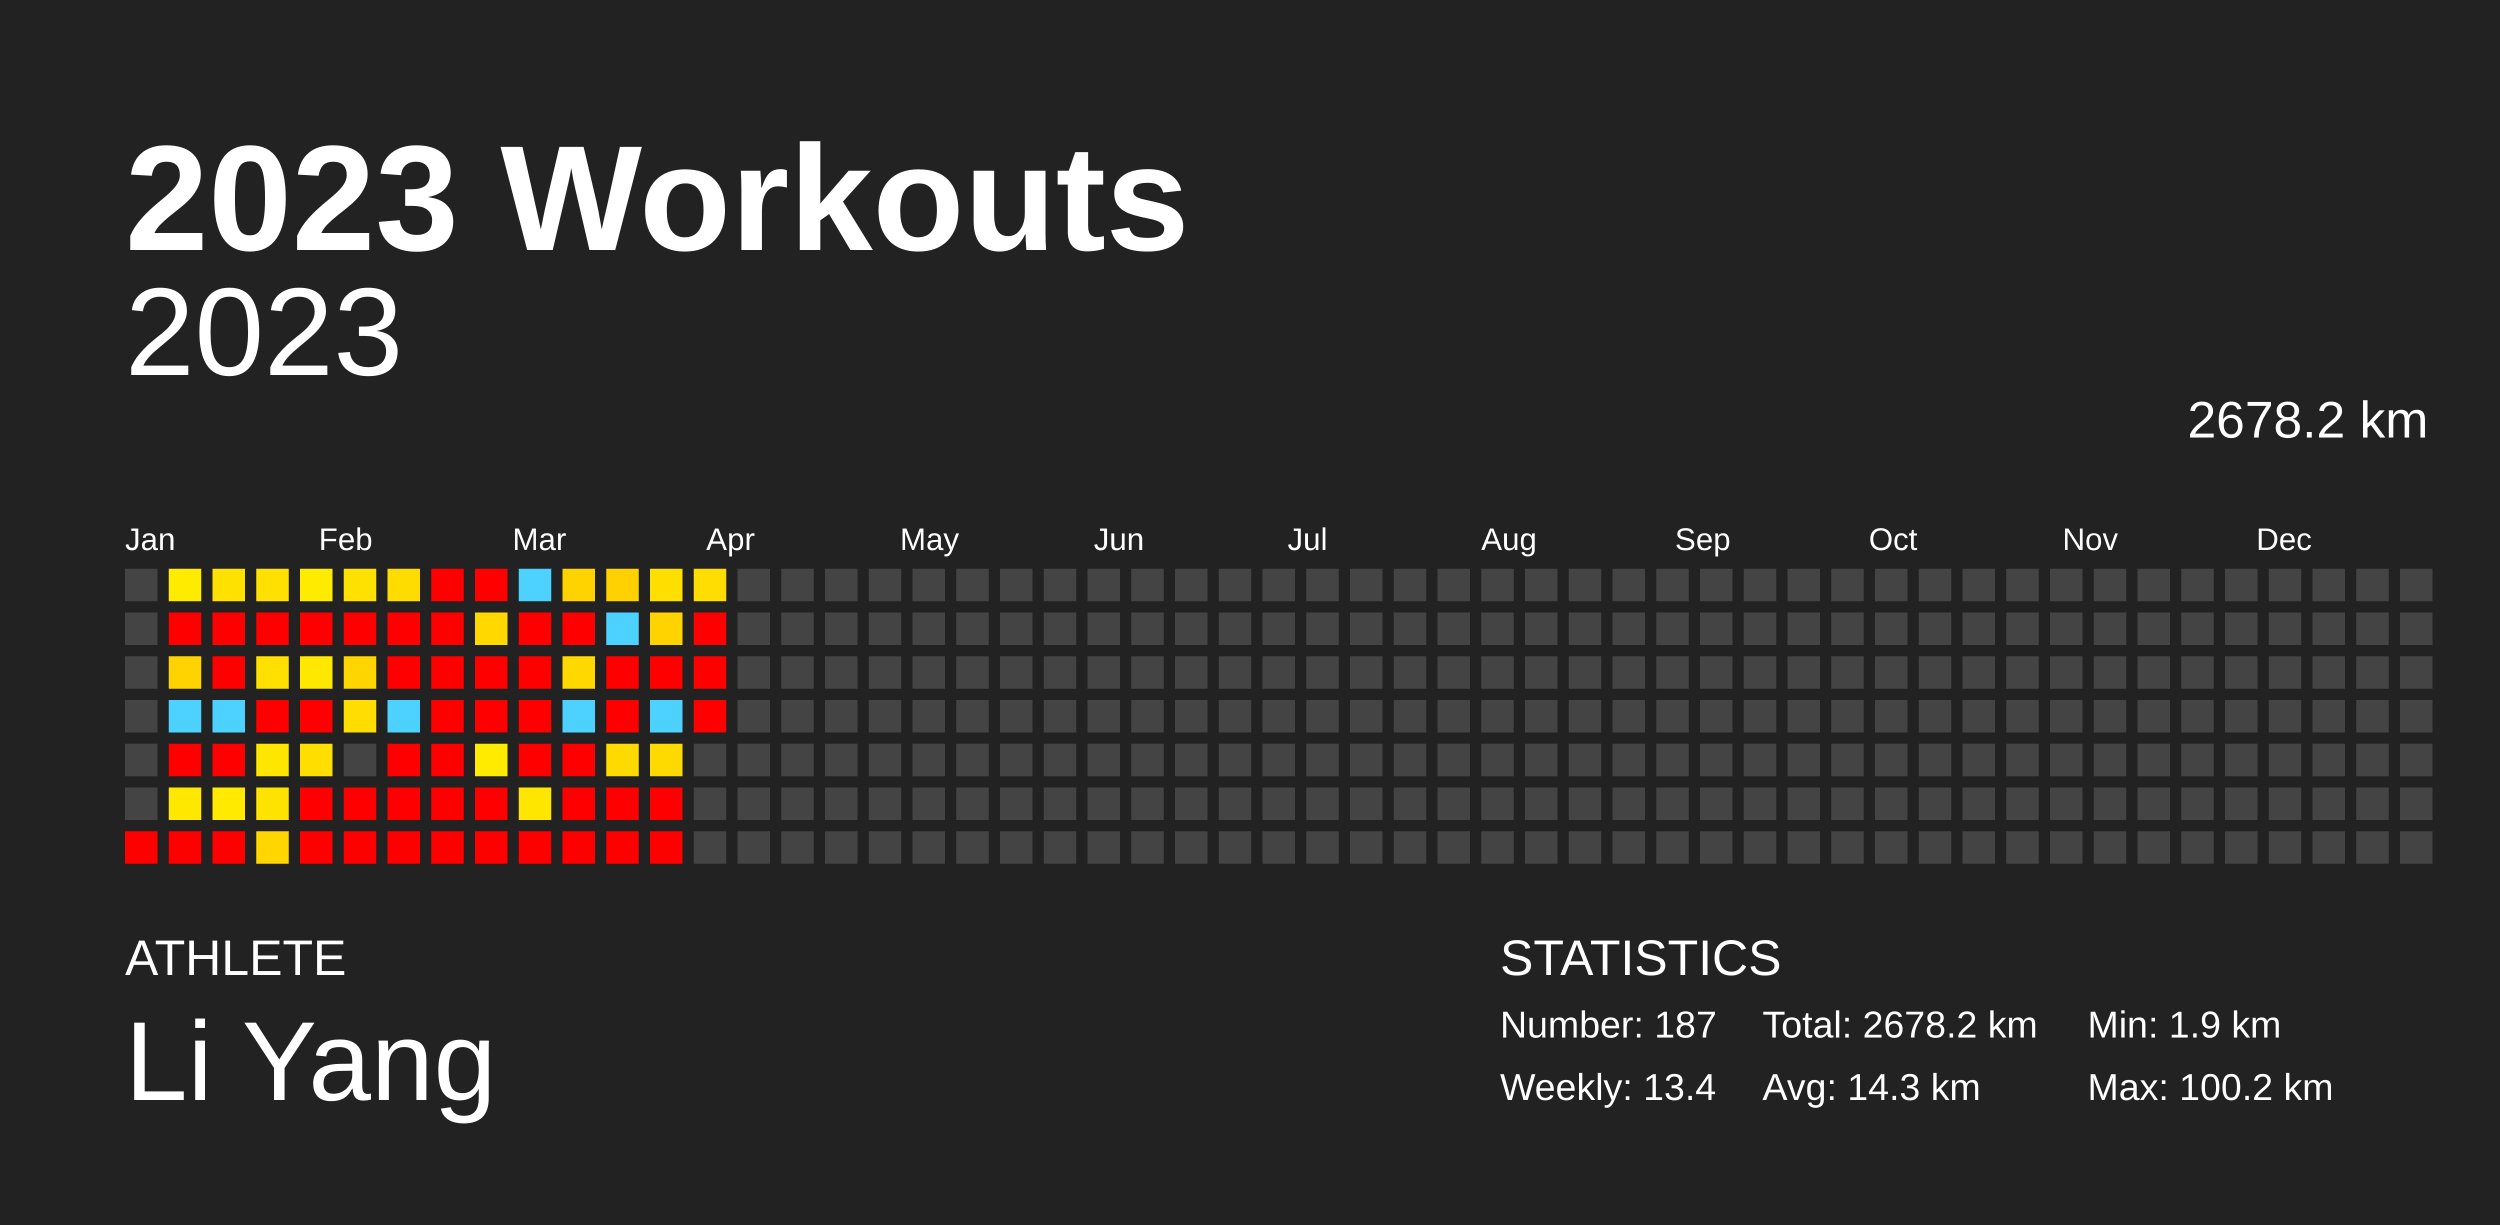
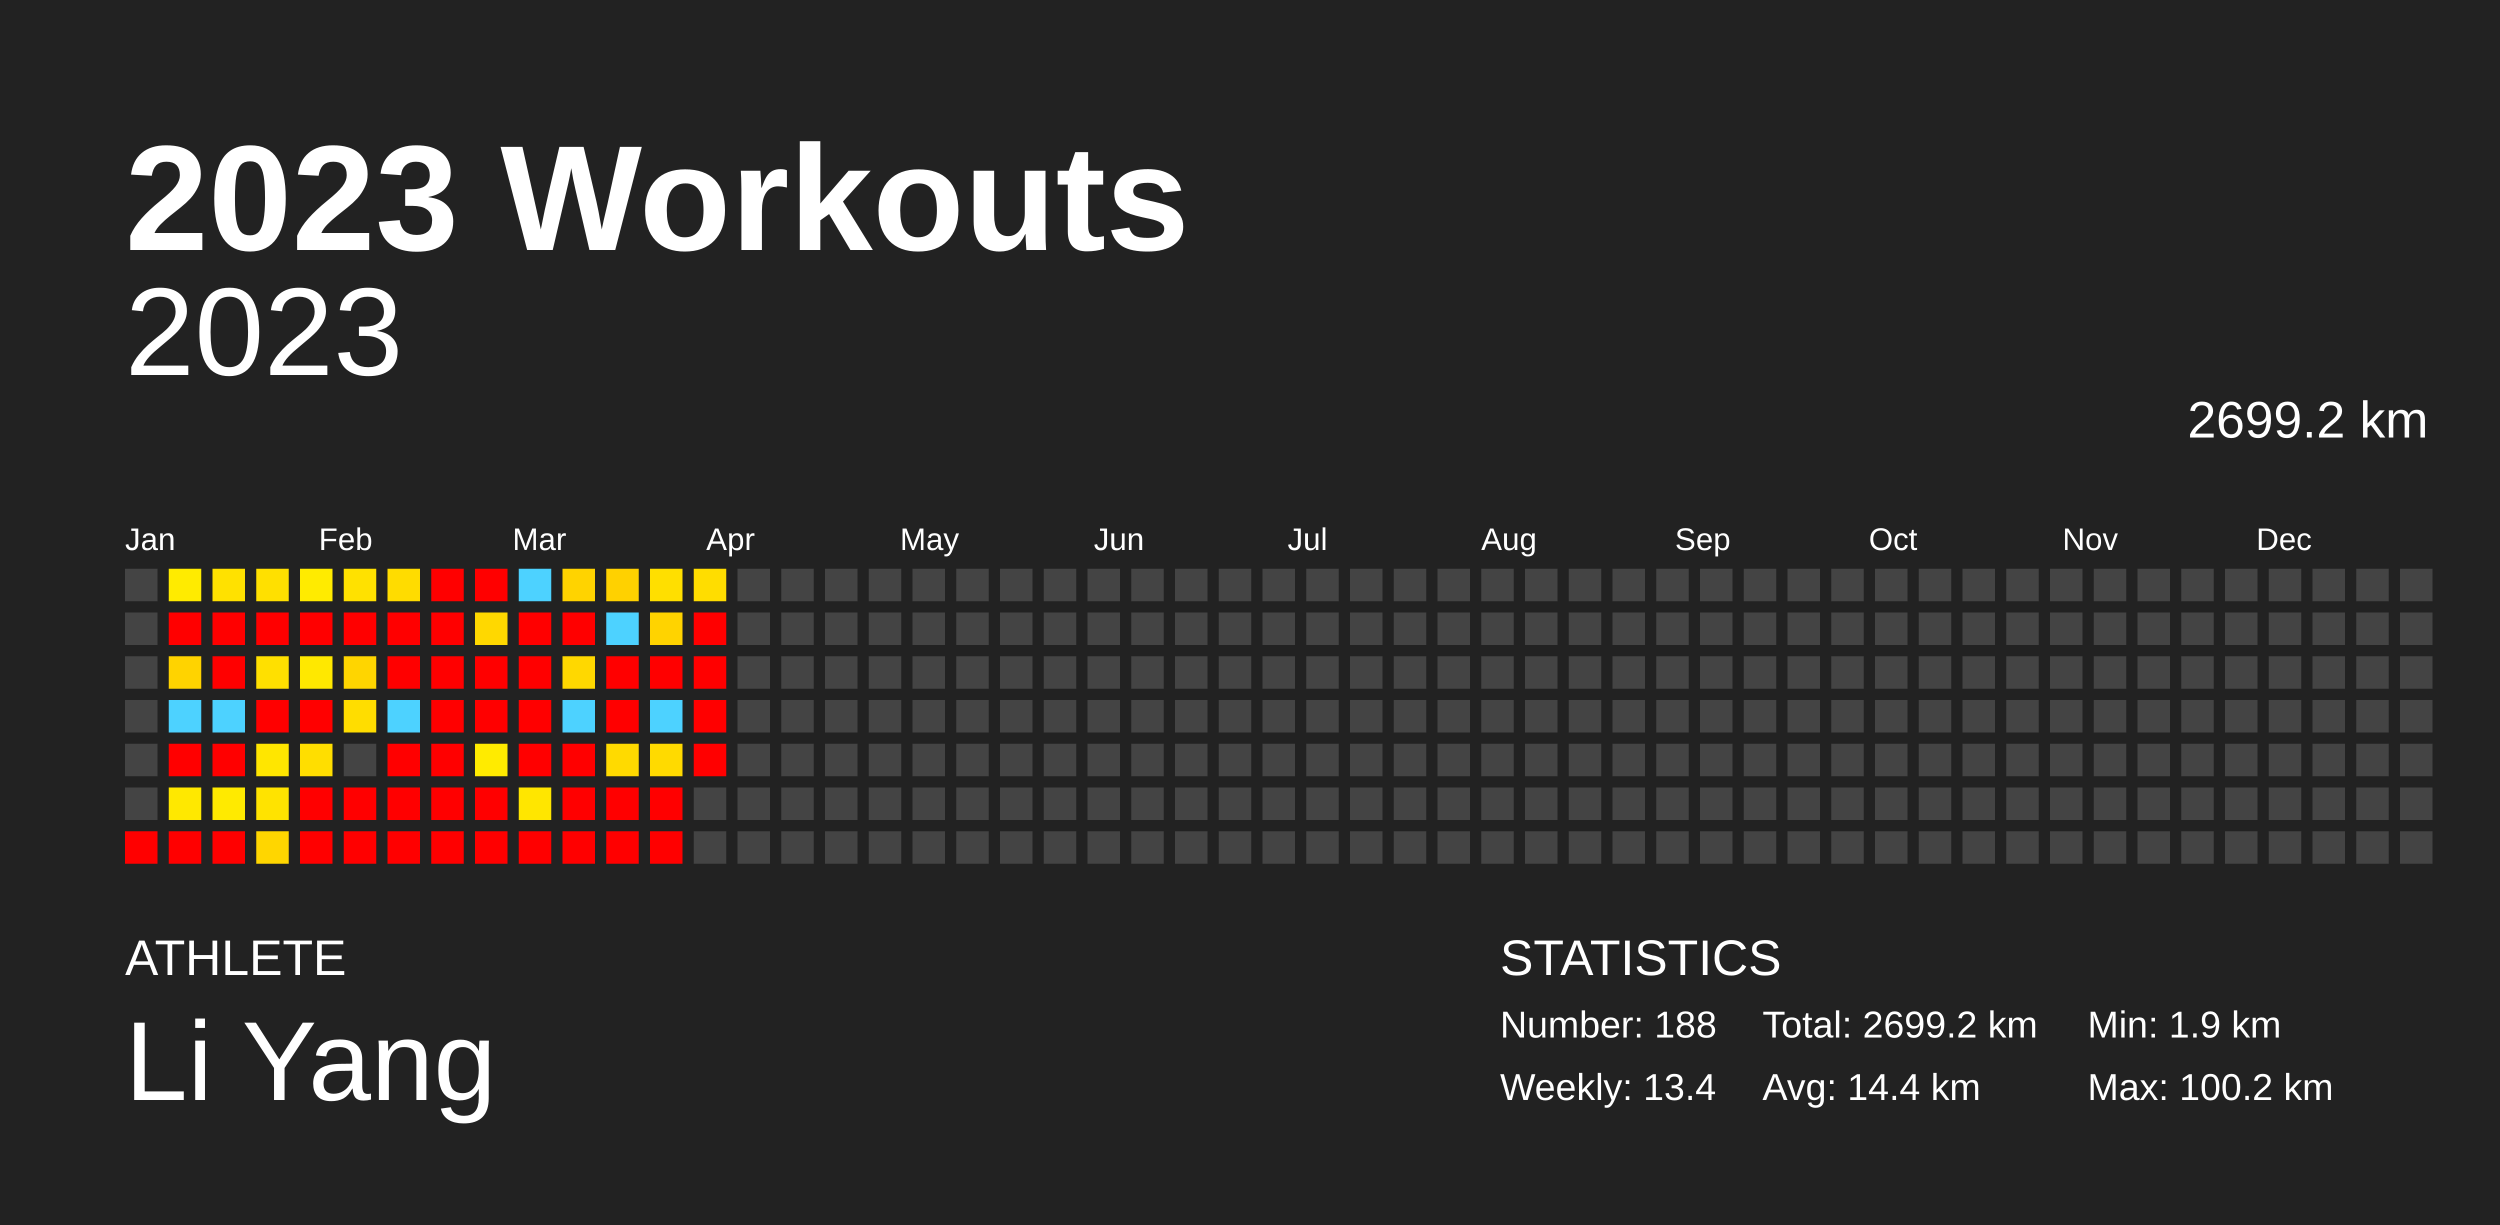
<svg xmlns="http://www.w3.org/2000/svg" baseProfile="full" height="98mm" version="1.1" viewBox="0,0,200,98" width="200mm">
  <defs />
  <rect fill="#222222" height="98" width="200" x="0" y="0" />
  <text fill="#FFFFFF" style="font-size:12px; font-family:Arial; font-weight:bold;" x="10" y="20">2023 Workouts</text>
  <text fill="#FFFFFF" style="font-size:4px; font-family:Arial" x="10" y="78">ATHLETE</text>
  <text fill="#FFFFFF" style="font-size:9px; font-family:Arial" x="10" y="88">Li Yang</text>
  <text fill="#FFFFFF" style="font-size:4px; font-family:Arial" x="120" y="78">STATISTICS</text>
-   <text fill="#FFFFFF" style="font-size:3px; font-family:Arial" x="120" y="83">Number: 187</text>
+   <text fill="#FFFFFF" style="font-size:3px; font-family:Arial" x="120" y="83">Number: 188</text>
  <text fill="#FFFFFF" style="font-size:3px; font-family:Arial" x="120" y="88">Weekly: 13.4</text>
-   <text fill="#FFFFFF" style="font-size:3px; font-family:Arial" x="141" y="83">Total: 2678.2 km</text>
-   <text fill="#FFFFFF" style="font-size:3px; font-family:Arial" x="141" y="88">Avg: 14.3 km</text>
+   <text fill="#FFFFFF" style="font-size:3px; font-family:Arial" x="141" y="83">Total: 2699.2 km</text>
+   <text fill="#FFFFFF" style="font-size:3px; font-family:Arial" x="141" y="88">Avg: 14.4 km</text>
  <text fill="#FFFFFF" style="font-size:3px; font-family:Arial" x="167" y="83">Min: 1.9 km</text>
  <text fill="#FFFFFF" style="font-size:3px; font-family:Arial" x="167" y="88">Max: 100.2 km</text>
  <text alignment-baseline="hanging" fill="#FFFFFF" style="font-size:10.0px; font-family:Arial;" x="10" y="30">2023</text>
-   <text alignment-baseline="hanging" fill="#FFFFFF" style="font-size:4.125px; font-family:Arial;" x="175" y="35">2678.2 km</text>
+   <text alignment-baseline="hanging" fill="#FFFFFF" style="font-size:4.125px; font-family:Arial;" x="175" y="35">2699.2 km</text>
  <text fill="#FFFFFF" style="font-size:2.5px; font-family:Arial" x="10.0" y="44">Jan</text>
  <text fill="#FFFFFF" style="font-size:2.5px; font-family:Arial" x="25.5" y="44">Feb</text>
  <text fill="#FFFFFF" style="font-size:2.5px; font-family:Arial" x="41.0" y="44">Mar</text>
  <text fill="#FFFFFF" style="font-size:2.5px; font-family:Arial" x="56.5" y="44">Apr</text>
  <text fill="#FFFFFF" style="font-size:2.5px; font-family:Arial" x="72.0" y="44">May</text>
  <text fill="#FFFFFF" style="font-size:2.5px; font-family:Arial" x="87.5" y="44">Jun</text>
  <text fill="#FFFFFF" style="font-size:2.5px; font-family:Arial" x="103.0" y="44">Jul</text>
  <text fill="#FFFFFF" style="font-size:2.5px; font-family:Arial" x="118.5" y="44">Aug</text>
  <text fill="#FFFFFF" style="font-size:2.5px; font-family:Arial" x="134.0" y="44">Sep</text>
  <text fill="#FFFFFF" style="font-size:2.5px; font-family:Arial" x="149.5" y="44">Oct</text>
  <text fill="#FFFFFF" style="font-size:2.5px; font-family:Arial" x="165.0" y="44">Nov</text>
  <text fill="#FFFFFF" style="font-size:2.5px; font-family:Arial" x="180.5" y="44">Dec</text>
  <rect fill="#444444" height="2.6" width="2.6" x="10.0" y="45.5" />
  <rect fill="#444444" height="2.6" width="2.6" x="10.0" y="49.0" />
  <rect fill="#444444" height="2.6" width="2.6" x="10.0" y="52.5" />
  <rect fill="#444444" height="2.6" width="2.6" x="10.0" y="56.0" />
  <rect fill="#444444" height="2.6" width="2.6" x="10.0" y="59.5" />
  <rect fill="#444444" height="2.6" width="2.6" x="10.0" y="63.0" />
  <rect fill="red" height="2.6" width="2.6" x="10.0" y="66.5" />
  <rect fill="#ffeb00" height="2.6" width="2.6" x="13.5" y="45.5" />
  <rect fill="red" height="2.6" width="2.6" x="13.5" y="49.0" />
  <rect fill="#ffd300" height="2.6" width="2.6" x="13.5" y="52.5" />
  <rect fill="#4dd2ff" height="2.6" width="2.6" x="13.5" y="56.0" />
  <rect fill="red" height="2.6" width="2.6" x="13.5" y="59.5" />
  <rect fill="#ffe800" height="2.6" width="2.6" x="13.5" y="63.0" />
  <rect fill="red" height="2.6" width="2.6" x="13.5" y="66.5" />
  <rect fill="#ffe100" height="2.6" width="2.6" x="17.0" y="45.5" />
  <rect fill="red" height="2.6" width="2.6" x="17.0" y="49.0" />
  <rect fill="red" height="2.6" width="2.6" x="17.0" y="52.5" />
  <rect fill="#4dd2ff" height="2.6" width="2.6" x="17.0" y="56.0" />
  <rect fill="red" height="2.6" width="2.6" x="17.0" y="59.5" />
  <rect fill="#ffea00" height="2.6" width="2.6" x="17.0" y="63.0" />
  <rect fill="red" height="2.6" width="2.6" x="17.0" y="66.5" />
  <rect fill="#ffe000" height="2.6" width="2.6" x="20.5" y="45.5" />
  <rect fill="red" height="2.6" width="2.6" x="20.5" y="49.0" />
  <rect fill="#ffe000" height="2.6" width="2.6" x="20.5" y="52.5" />
  <rect fill="red" height="2.6" width="2.6" x="20.5" y="56.0" />
  <rect fill="#ffe600" height="2.6" width="2.6" x="20.5" y="59.5" />
  <rect fill="#ffe300" height="2.6" width="2.6" x="20.5" y="63.0" />
  <rect fill="#ffd600" height="2.6" width="2.6" x="20.5" y="66.5" />
  <rect fill="#ffeb00" height="2.6" width="2.6" x="24.0" y="45.5" />
  <rect fill="red" height="2.6" width="2.6" x="24.0" y="49.0" />
  <rect fill="#ffe800" height="2.6" width="2.6" x="24.0" y="52.5" />
  <rect fill="red" height="2.6" width="2.6" x="24.0" y="56.0" />
  <rect fill="#ffde00" height="2.6" width="2.6" x="24.0" y="59.5" />
  <rect fill="red" height="2.6" width="2.6" x="24.0" y="63.0" />
  <rect fill="red" height="2.6" width="2.6" x="24.0" y="66.5" />
  <rect fill="#ffe100" height="2.6" width="2.6" x="27.5" y="45.5" />
  <rect fill="red" height="2.6" width="2.6" x="27.5" y="49.0" />
  <rect fill="#ffd500" height="2.6" width="2.6" x="27.5" y="52.5" />
  <rect fill="#ffdd00" height="2.6" width="2.6" x="27.5" y="56.0" />
  <rect fill="#444444" height="2.6" width="2.6" x="27.5" y="59.5" />
  <rect fill="red" height="2.6" width="2.6" x="27.5" y="63.0" />
  <rect fill="red" height="2.6" width="2.6" x="27.5" y="66.5" />
  <rect fill="#ffdc00" height="2.6" width="2.6" x="31.0" y="45.5" />
  <rect fill="red" height="2.6" width="2.6" x="31.0" y="49.0" />
  <rect fill="red" height="2.6" width="2.6" x="31.0" y="52.5" />
  <rect fill="#4dd2ff" height="2.6" width="2.6" x="31.0" y="56.0" />
  <rect fill="red" height="2.6" width="2.6" x="31.0" y="59.5" />
  <rect fill="red" height="2.6" width="2.6" x="31.0" y="63.0" />
  <rect fill="red" height="2.6" width="2.6" x="31.0" y="66.5" />
  <rect fill="red" height="2.6" width="2.6" x="34.5" y="45.5" />
  <rect fill="red" height="2.6" width="2.6" x="34.5" y="49.0" />
  <rect fill="red" height="2.6" width="2.6" x="34.5" y="52.5" />
  <rect fill="red" height="2.6" width="2.6" x="34.5" y="56.0" />
  <rect fill="red" height="2.6" width="2.6" x="34.5" y="59.5" />
  <rect fill="red" height="2.6" width="2.6" x="34.5" y="63.0" />
  <rect fill="red" height="2.6" width="2.6" x="34.5" y="66.5" />
  <rect fill="red" height="2.6" width="2.6" x="38.0" y="45.5" />
  <rect fill="#ffd800" height="2.6" width="2.6" x="38.0" y="49.0" />
  <rect fill="red" height="2.6" width="2.6" x="38.0" y="52.5" />
  <rect fill="red" height="2.6" width="2.6" x="38.0" y="56.0" />
  <rect fill="#ffeb00" height="2.6" width="2.6" x="38.0" y="59.5" />
  <rect fill="red" height="2.6" width="2.6" x="38.0" y="63.0" />
  <rect fill="red" height="2.6" width="2.6" x="38.0" y="66.5" />
  <rect fill="#4dd2ff" height="2.6" width="2.6" x="41.5" y="45.5" />
  <rect fill="red" height="2.6" width="2.6" x="41.5" y="49.0" />
  <rect fill="red" height="2.6" width="2.6" x="41.5" y="52.5" />
  <rect fill="red" height="2.6" width="2.6" x="41.5" y="56.0" />
  <rect fill="red" height="2.6" width="2.6" x="41.5" y="59.5" />
  <rect fill="#ffe600" height="2.6" width="2.6" x="41.5" y="63.0" />
  <rect fill="red" height="2.6" width="2.6" x="41.5" y="66.5" />
  <rect fill="#ffd300" height="2.6" width="2.6" x="45.0" y="45.5" />
  <rect fill="red" height="2.6" width="2.6" x="45.0" y="49.0" />
  <rect fill="#ffd800" height="2.6" width="2.6" x="45.0" y="52.5" />
  <rect fill="#4dd2ff" height="2.6" width="2.6" x="45.0" y="56.0" />
  <rect fill="red" height="2.6" width="2.6" x="45.0" y="59.5" />
  <rect fill="red" height="2.6" width="2.6" x="45.0" y="63.0" />
  <rect fill="red" height="2.6" width="2.6" x="45.0" y="66.5" />
  <rect fill="#ffd100" height="2.6" width="2.6" x="48.5" y="45.5" />
  <rect fill="#4dd2ff" height="2.6" width="2.6" x="48.5" y="49.0" />
  <rect fill="red" height="2.6" width="2.6" x="48.5" y="52.5" />
  <rect fill="red" height="2.6" width="2.6" x="48.5" y="56.0" />
  <rect fill="#ffda00" height="2.6" width="2.6" x="48.5" y="59.5" />
  <rect fill="red" height="2.6" width="2.6" x="48.5" y="63.0" />
  <rect fill="red" height="2.6" width="2.6" x="48.5" y="66.5" />
  <rect fill="#ffdf00" height="2.6" width="2.6" x="52.0" y="45.5" />
  <rect fill="#ffd300" height="2.6" width="2.6" x="52.0" y="49.0" />
  <rect fill="red" height="2.6" width="2.6" x="52.0" y="52.5" />
  <rect fill="#4dd2ff" height="2.6" width="2.6" x="52.0" y="56.0" />
  <rect fill="#ffda00" height="2.6" width="2.6" x="52.0" y="59.5" />
  <rect fill="red" height="2.6" width="2.6" x="52.0" y="63.0" />
  <rect fill="red" height="2.6" width="2.6" x="52.0" y="66.5" />
  <rect fill="#ffdd00" height="2.6" width="2.6" x="55.5" y="45.5" />
  <rect fill="red" height="2.6" width="2.6" x="55.5" y="49.0" />
  <rect fill="red" height="2.6" width="2.6" x="55.5" y="52.5" />
  <rect fill="red" height="2.6" width="2.6" x="55.5" y="56.0" />
-   <rect fill="#444444" height="2.6" width="2.6" x="55.5" y="59.5" />
+   <rect fill="red" height="2.6" width="2.6" x="55.5" y="59.5" />
  <rect fill="#444444" height="2.6" width="2.6" x="55.5" y="63.0" />
  <rect fill="#444444" height="2.6" width="2.6" x="55.5" y="66.5" />
  <rect fill="#444444" height="2.6" width="2.6" x="59.0" y="45.5" />
  <rect fill="#444444" height="2.6" width="2.6" x="59.0" y="49.0" />
  <rect fill="#444444" height="2.6" width="2.6" x="59.0" y="52.5" />
  <rect fill="#444444" height="2.6" width="2.6" x="59.0" y="56.0" />
  <rect fill="#444444" height="2.6" width="2.6" x="59.0" y="59.5" />
  <rect fill="#444444" height="2.6" width="2.6" x="59.0" y="63.0" />
  <rect fill="#444444" height="2.6" width="2.6" x="59.0" y="66.5" />
  <rect fill="#444444" height="2.6" width="2.6" x="62.5" y="45.5" />
  <rect fill="#444444" height="2.6" width="2.6" x="62.5" y="49.0" />
  <rect fill="#444444" height="2.6" width="2.6" x="62.5" y="52.5" />
  <rect fill="#444444" height="2.6" width="2.6" x="62.5" y="56.0" />
  <rect fill="#444444" height="2.6" width="2.6" x="62.5" y="59.5" />
  <rect fill="#444444" height="2.6" width="2.6" x="62.5" y="63.0" />
  <rect fill="#444444" height="2.6" width="2.6" x="62.5" y="66.5" />
  <rect fill="#444444" height="2.6" width="2.6" x="66.0" y="45.5" />
  <rect fill="#444444" height="2.6" width="2.6" x="66.0" y="49.0" />
  <rect fill="#444444" height="2.6" width="2.6" x="66.0" y="52.5" />
  <rect fill="#444444" height="2.6" width="2.6" x="66.0" y="56.0" />
  <rect fill="#444444" height="2.6" width="2.6" x="66.0" y="59.5" />
  <rect fill="#444444" height="2.6" width="2.6" x="66.0" y="63.0" />
  <rect fill="#444444" height="2.6" width="2.6" x="66.0" y="66.5" />
  <rect fill="#444444" height="2.6" width="2.6" x="69.5" y="45.5" />
  <rect fill="#444444" height="2.6" width="2.6" x="69.5" y="49.0" />
  <rect fill="#444444" height="2.6" width="2.6" x="69.5" y="52.5" />
  <rect fill="#444444" height="2.6" width="2.6" x="69.5" y="56.0" />
  <rect fill="#444444" height="2.6" width="2.6" x="69.5" y="59.5" />
  <rect fill="#444444" height="2.6" width="2.6" x="69.5" y="63.0" />
  <rect fill="#444444" height="2.6" width="2.6" x="69.5" y="66.5" />
  <rect fill="#444444" height="2.6" width="2.6" x="73.0" y="45.5" />
  <rect fill="#444444" height="2.6" width="2.6" x="73.0" y="49.0" />
  <rect fill="#444444" height="2.6" width="2.6" x="73.0" y="52.5" />
  <rect fill="#444444" height="2.6" width="2.6" x="73.0" y="56.0" />
  <rect fill="#444444" height="2.6" width="2.6" x="73.0" y="59.5" />
  <rect fill="#444444" height="2.6" width="2.6" x="73.0" y="63.0" />
  <rect fill="#444444" height="2.6" width="2.6" x="73.0" y="66.5" />
  <rect fill="#444444" height="2.6" width="2.6" x="76.5" y="45.5" />
  <rect fill="#444444" height="2.6" width="2.6" x="76.5" y="49.0" />
  <rect fill="#444444" height="2.6" width="2.6" x="76.5" y="52.5" />
  <rect fill="#444444" height="2.6" width="2.6" x="76.5" y="56.0" />
  <rect fill="#444444" height="2.6" width="2.6" x="76.5" y="59.5" />
  <rect fill="#444444" height="2.6" width="2.6" x="76.5" y="63.0" />
  <rect fill="#444444" height="2.6" width="2.6" x="76.5" y="66.5" />
  <rect fill="#444444" height="2.6" width="2.6" x="80.0" y="45.5" />
  <rect fill="#444444" height="2.6" width="2.6" x="80.0" y="49.0" />
  <rect fill="#444444" height="2.6" width="2.6" x="80.0" y="52.5" />
  <rect fill="#444444" height="2.6" width="2.6" x="80.0" y="56.0" />
  <rect fill="#444444" height="2.6" width="2.6" x="80.0" y="59.5" />
  <rect fill="#444444" height="2.6" width="2.6" x="80.0" y="63.0" />
  <rect fill="#444444" height="2.6" width="2.6" x="80.0" y="66.5" />
  <rect fill="#444444" height="2.6" width="2.6" x="83.5" y="45.5" />
  <rect fill="#444444" height="2.6" width="2.6" x="83.5" y="49.0" />
  <rect fill="#444444" height="2.6" width="2.6" x="83.5" y="52.5" />
  <rect fill="#444444" height="2.6" width="2.6" x="83.5" y="56.0" />
  <rect fill="#444444" height="2.6" width="2.6" x="83.5" y="59.5" />
  <rect fill="#444444" height="2.6" width="2.6" x="83.5" y="63.0" />
  <rect fill="#444444" height="2.6" width="2.6" x="83.5" y="66.5" />
  <rect fill="#444444" height="2.6" width="2.6" x="87.0" y="45.5" />
  <rect fill="#444444" height="2.6" width="2.6" x="87.0" y="49.0" />
  <rect fill="#444444" height="2.6" width="2.6" x="87.0" y="52.5" />
  <rect fill="#444444" height="2.6" width="2.6" x="87.0" y="56.0" />
  <rect fill="#444444" height="2.6" width="2.6" x="87.0" y="59.5" />
  <rect fill="#444444" height="2.6" width="2.6" x="87.0" y="63.0" />
  <rect fill="#444444" height="2.6" width="2.6" x="87.0" y="66.5" />
  <rect fill="#444444" height="2.6" width="2.6" x="90.5" y="45.5" />
  <rect fill="#444444" height="2.6" width="2.6" x="90.5" y="49.0" />
  <rect fill="#444444" height="2.6" width="2.6" x="90.5" y="52.5" />
  <rect fill="#444444" height="2.6" width="2.6" x="90.5" y="56.0" />
  <rect fill="#444444" height="2.6" width="2.6" x="90.5" y="59.5" />
  <rect fill="#444444" height="2.6" width="2.6" x="90.5" y="63.0" />
  <rect fill="#444444" height="2.6" width="2.6" x="90.5" y="66.5" />
  <rect fill="#444444" height="2.6" width="2.6" x="94.0" y="45.5" />
  <rect fill="#444444" height="2.6" width="2.6" x="94.0" y="49.0" />
  <rect fill="#444444" height="2.6" width="2.6" x="94.0" y="52.5" />
  <rect fill="#444444" height="2.6" width="2.6" x="94.0" y="56.0" />
  <rect fill="#444444" height="2.6" width="2.6" x="94.0" y="59.5" />
  <rect fill="#444444" height="2.6" width="2.6" x="94.0" y="63.0" />
  <rect fill="#444444" height="2.6" width="2.6" x="94.0" y="66.5" />
  <rect fill="#444444" height="2.6" width="2.6" x="97.5" y="45.5" />
  <rect fill="#444444" height="2.6" width="2.6" x="97.5" y="49.0" />
  <rect fill="#444444" height="2.6" width="2.6" x="97.5" y="52.5" />
  <rect fill="#444444" height="2.6" width="2.6" x="97.5" y="56.0" />
  <rect fill="#444444" height="2.6" width="2.6" x="97.5" y="59.5" />
  <rect fill="#444444" height="2.6" width="2.6" x="97.5" y="63.0" />
  <rect fill="#444444" height="2.6" width="2.6" x="97.5" y="66.5" />
  <rect fill="#444444" height="2.6" width="2.6" x="101.0" y="45.5" />
  <rect fill="#444444" height="2.6" width="2.6" x="101.0" y="49.0" />
  <rect fill="#444444" height="2.6" width="2.6" x="101.0" y="52.5" />
  <rect fill="#444444" height="2.6" width="2.6" x="101.0" y="56.0" />
  <rect fill="#444444" height="2.6" width="2.6" x="101.0" y="59.5" />
  <rect fill="#444444" height="2.6" width="2.6" x="101.0" y="63.0" />
  <rect fill="#444444" height="2.6" width="2.6" x="101.0" y="66.5" />
  <rect fill="#444444" height="2.6" width="2.6" x="104.5" y="45.5" />
  <rect fill="#444444" height="2.6" width="2.6" x="104.5" y="49.0" />
  <rect fill="#444444" height="2.6" width="2.6" x="104.5" y="52.5" />
  <rect fill="#444444" height="2.6" width="2.6" x="104.5" y="56.0" />
  <rect fill="#444444" height="2.6" width="2.6" x="104.5" y="59.5" />
  <rect fill="#444444" height="2.6" width="2.6" x="104.5" y="63.0" />
  <rect fill="#444444" height="2.6" width="2.6" x="104.5" y="66.5" />
  <rect fill="#444444" height="2.6" width="2.6" x="108.0" y="45.5" />
  <rect fill="#444444" height="2.6" width="2.6" x="108.0" y="49.0" />
  <rect fill="#444444" height="2.6" width="2.6" x="108.0" y="52.5" />
  <rect fill="#444444" height="2.6" width="2.6" x="108.0" y="56.0" />
  <rect fill="#444444" height="2.6" width="2.6" x="108.0" y="59.5" />
  <rect fill="#444444" height="2.6" width="2.6" x="108.0" y="63.0" />
  <rect fill="#444444" height="2.6" width="2.6" x="108.0" y="66.5" />
  <rect fill="#444444" height="2.6" width="2.6" x="111.5" y="45.5" />
  <rect fill="#444444" height="2.6" width="2.6" x="111.5" y="49.0" />
  <rect fill="#444444" height="2.6" width="2.6" x="111.5" y="52.5" />
  <rect fill="#444444" height="2.6" width="2.6" x="111.5" y="56.0" />
  <rect fill="#444444" height="2.6" width="2.6" x="111.5" y="59.5" />
  <rect fill="#444444" height="2.6" width="2.6" x="111.5" y="63.0" />
  <rect fill="#444444" height="2.6" width="2.6" x="111.5" y="66.5" />
  <rect fill="#444444" height="2.6" width="2.6" x="115.0" y="45.5" />
  <rect fill="#444444" height="2.6" width="2.6" x="115.0" y="49.0" />
  <rect fill="#444444" height="2.6" width="2.6" x="115.0" y="52.5" />
  <rect fill="#444444" height="2.6" width="2.6" x="115.0" y="56.0" />
  <rect fill="#444444" height="2.6" width="2.6" x="115.0" y="59.5" />
  <rect fill="#444444" height="2.6" width="2.6" x="115.0" y="63.0" />
  <rect fill="#444444" height="2.6" width="2.6" x="115.0" y="66.5" />
  <rect fill="#444444" height="2.6" width="2.6" x="118.5" y="45.5" />
  <rect fill="#444444" height="2.6" width="2.6" x="118.5" y="49.0" />
  <rect fill="#444444" height="2.6" width="2.6" x="118.5" y="52.5" />
  <rect fill="#444444" height="2.6" width="2.6" x="118.5" y="56.0" />
  <rect fill="#444444" height="2.6" width="2.6" x="118.5" y="59.5" />
  <rect fill="#444444" height="2.6" width="2.6" x="118.5" y="63.0" />
  <rect fill="#444444" height="2.6" width="2.6" x="118.5" y="66.5" />
  <rect fill="#444444" height="2.6" width="2.6" x="122.0" y="45.5" />
  <rect fill="#444444" height="2.6" width="2.6" x="122.0" y="49.0" />
  <rect fill="#444444" height="2.6" width="2.6" x="122.0" y="52.5" />
  <rect fill="#444444" height="2.6" width="2.6" x="122.0" y="56.0" />
  <rect fill="#444444" height="2.6" width="2.6" x="122.0" y="59.5" />
  <rect fill="#444444" height="2.6" width="2.6" x="122.0" y="63.0" />
  <rect fill="#444444" height="2.6" width="2.6" x="122.0" y="66.5" />
  <rect fill="#444444" height="2.6" width="2.6" x="125.5" y="45.5" />
  <rect fill="#444444" height="2.6" width="2.6" x="125.5" y="49.0" />
  <rect fill="#444444" height="2.6" width="2.6" x="125.5" y="52.5" />
  <rect fill="#444444" height="2.6" width="2.6" x="125.5" y="56.0" />
  <rect fill="#444444" height="2.6" width="2.6" x="125.5" y="59.5" />
  <rect fill="#444444" height="2.6" width="2.6" x="125.5" y="63.0" />
  <rect fill="#444444" height="2.6" width="2.6" x="125.5" y="66.5" />
  <rect fill="#444444" height="2.6" width="2.6" x="129.0" y="45.5" />
  <rect fill="#444444" height="2.6" width="2.6" x="129.0" y="49.0" />
  <rect fill="#444444" height="2.6" width="2.6" x="129.0" y="52.5" />
  <rect fill="#444444" height="2.6" width="2.6" x="129.0" y="56.0" />
  <rect fill="#444444" height="2.6" width="2.6" x="129.0" y="59.5" />
  <rect fill="#444444" height="2.6" width="2.6" x="129.0" y="63.0" />
  <rect fill="#444444" height="2.6" width="2.6" x="129.0" y="66.5" />
  <rect fill="#444444" height="2.6" width="2.6" x="132.5" y="45.5" />
  <rect fill="#444444" height="2.6" width="2.6" x="132.5" y="49.0" />
  <rect fill="#444444" height="2.6" width="2.6" x="132.5" y="52.5" />
  <rect fill="#444444" height="2.6" width="2.6" x="132.5" y="56.0" />
  <rect fill="#444444" height="2.6" width="2.6" x="132.5" y="59.5" />
  <rect fill="#444444" height="2.6" width="2.6" x="132.5" y="63.0" />
  <rect fill="#444444" height="2.6" width="2.6" x="132.5" y="66.5" />
  <rect fill="#444444" height="2.6" width="2.6" x="136.0" y="45.5" />
  <rect fill="#444444" height="2.6" width="2.6" x="136.0" y="49.0" />
  <rect fill="#444444" height="2.6" width="2.6" x="136.0" y="52.5" />
  <rect fill="#444444" height="2.6" width="2.6" x="136.0" y="56.0" />
  <rect fill="#444444" height="2.6" width="2.6" x="136.0" y="59.5" />
  <rect fill="#444444" height="2.6" width="2.6" x="136.0" y="63.0" />
  <rect fill="#444444" height="2.6" width="2.6" x="136.0" y="66.5" />
  <rect fill="#444444" height="2.6" width="2.6" x="139.5" y="45.5" />
  <rect fill="#444444" height="2.6" width="2.6" x="139.5" y="49.0" />
  <rect fill="#444444" height="2.6" width="2.6" x="139.5" y="52.5" />
  <rect fill="#444444" height="2.6" width="2.6" x="139.5" y="56.0" />
  <rect fill="#444444" height="2.6" width="2.6" x="139.5" y="59.5" />
  <rect fill="#444444" height="2.6" width="2.6" x="139.5" y="63.0" />
  <rect fill="#444444" height="2.6" width="2.6" x="139.5" y="66.5" />
  <rect fill="#444444" height="2.6" width="2.6" x="143.0" y="45.5" />
  <rect fill="#444444" height="2.6" width="2.6" x="143.0" y="49.0" />
  <rect fill="#444444" height="2.6" width="2.6" x="143.0" y="52.5" />
  <rect fill="#444444" height="2.6" width="2.6" x="143.0" y="56.0" />
  <rect fill="#444444" height="2.6" width="2.6" x="143.0" y="59.5" />
  <rect fill="#444444" height="2.6" width="2.6" x="143.0" y="63.0" />
  <rect fill="#444444" height="2.6" width="2.6" x="143.0" y="66.5" />
  <rect fill="#444444" height="2.6" width="2.6" x="146.5" y="45.5" />
  <rect fill="#444444" height="2.6" width="2.6" x="146.5" y="49.0" />
  <rect fill="#444444" height="2.6" width="2.6" x="146.5" y="52.5" />
  <rect fill="#444444" height="2.6" width="2.6" x="146.5" y="56.0" />
  <rect fill="#444444" height="2.6" width="2.6" x="146.5" y="59.5" />
  <rect fill="#444444" height="2.6" width="2.6" x="146.5" y="63.0" />
  <rect fill="#444444" height="2.6" width="2.6" x="146.5" y="66.5" />
  <rect fill="#444444" height="2.6" width="2.6" x="150.0" y="45.5" />
  <rect fill="#444444" height="2.6" width="2.6" x="150.0" y="49.0" />
  <rect fill="#444444" height="2.6" width="2.6" x="150.0" y="52.5" />
  <rect fill="#444444" height="2.6" width="2.6" x="150.0" y="56.0" />
  <rect fill="#444444" height="2.6" width="2.6" x="150.0" y="59.5" />
  <rect fill="#444444" height="2.6" width="2.6" x="150.0" y="63.0" />
  <rect fill="#444444" height="2.6" width="2.6" x="150.0" y="66.5" />
  <rect fill="#444444" height="2.6" width="2.6" x="153.5" y="45.5" />
  <rect fill="#444444" height="2.6" width="2.6" x="153.5" y="49.0" />
  <rect fill="#444444" height="2.6" width="2.6" x="153.5" y="52.5" />
  <rect fill="#444444" height="2.6" width="2.6" x="153.5" y="56.0" />
  <rect fill="#444444" height="2.6" width="2.6" x="153.5" y="59.5" />
  <rect fill="#444444" height="2.6" width="2.6" x="153.5" y="63.0" />
  <rect fill="#444444" height="2.6" width="2.6" x="153.5" y="66.5" />
  <rect fill="#444444" height="2.6" width="2.6" x="157.0" y="45.5" />
  <rect fill="#444444" height="2.6" width="2.6" x="157.0" y="49.0" />
  <rect fill="#444444" height="2.6" width="2.6" x="157.0" y="52.5" />
  <rect fill="#444444" height="2.6" width="2.6" x="157.0" y="56.0" />
  <rect fill="#444444" height="2.6" width="2.6" x="157.0" y="59.5" />
  <rect fill="#444444" height="2.6" width="2.6" x="157.0" y="63.0" />
  <rect fill="#444444" height="2.6" width="2.6" x="157.0" y="66.5" />
  <rect fill="#444444" height="2.6" width="2.6" x="160.5" y="45.5" />
  <rect fill="#444444" height="2.6" width="2.6" x="160.5" y="49.0" />
  <rect fill="#444444" height="2.6" width="2.6" x="160.5" y="52.5" />
  <rect fill="#444444" height="2.6" width="2.6" x="160.5" y="56.0" />
  <rect fill="#444444" height="2.6" width="2.6" x="160.5" y="59.5" />
  <rect fill="#444444" height="2.6" width="2.6" x="160.5" y="63.0" />
  <rect fill="#444444" height="2.6" width="2.6" x="160.5" y="66.5" />
  <rect fill="#444444" height="2.6" width="2.6" x="164.0" y="45.5" />
  <rect fill="#444444" height="2.6" width="2.6" x="164.0" y="49.0" />
  <rect fill="#444444" height="2.6" width="2.6" x="164.0" y="52.5" />
  <rect fill="#444444" height="2.6" width="2.6" x="164.0" y="56.0" />
  <rect fill="#444444" height="2.6" width="2.6" x="164.0" y="59.5" />
  <rect fill="#444444" height="2.6" width="2.6" x="164.0" y="63.0" />
  <rect fill="#444444" height="2.6" width="2.6" x="164.0" y="66.5" />
  <rect fill="#444444" height="2.6" width="2.6" x="167.5" y="45.5" />
  <rect fill="#444444" height="2.6" width="2.6" x="167.5" y="49.0" />
  <rect fill="#444444" height="2.6" width="2.6" x="167.5" y="52.5" />
  <rect fill="#444444" height="2.6" width="2.6" x="167.5" y="56.0" />
  <rect fill="#444444" height="2.6" width="2.6" x="167.5" y="59.5" />
  <rect fill="#444444" height="2.6" width="2.6" x="167.5" y="63.0" />
  <rect fill="#444444" height="2.6" width="2.6" x="167.5" y="66.5" />
  <rect fill="#444444" height="2.6" width="2.6" x="171.0" y="45.5" />
  <rect fill="#444444" height="2.6" width="2.6" x="171.0" y="49.0" />
  <rect fill="#444444" height="2.6" width="2.6" x="171.0" y="52.5" />
  <rect fill="#444444" height="2.6" width="2.6" x="171.0" y="56.0" />
  <rect fill="#444444" height="2.6" width="2.6" x="171.0" y="59.5" />
  <rect fill="#444444" height="2.6" width="2.6" x="171.0" y="63.0" />
  <rect fill="#444444" height="2.6" width="2.6" x="171.0" y="66.5" />
  <rect fill="#444444" height="2.6" width="2.6" x="174.5" y="45.5" />
  <rect fill="#444444" height="2.6" width="2.6" x="174.5" y="49.0" />
  <rect fill="#444444" height="2.6" width="2.6" x="174.5" y="52.5" />
  <rect fill="#444444" height="2.6" width="2.6" x="174.5" y="56.0" />
  <rect fill="#444444" height="2.6" width="2.6" x="174.5" y="59.5" />
  <rect fill="#444444" height="2.6" width="2.6" x="174.5" y="63.0" />
  <rect fill="#444444" height="2.6" width="2.6" x="174.5" y="66.5" />
  <rect fill="#444444" height="2.6" width="2.6" x="178.0" y="45.5" />
  <rect fill="#444444" height="2.6" width="2.6" x="178.0" y="49.0" />
  <rect fill="#444444" height="2.6" width="2.6" x="178.0" y="52.5" />
  <rect fill="#444444" height="2.6" width="2.6" x="178.0" y="56.0" />
  <rect fill="#444444" height="2.6" width="2.6" x="178.0" y="59.5" />
  <rect fill="#444444" height="2.6" width="2.6" x="178.0" y="63.0" />
  <rect fill="#444444" height="2.6" width="2.6" x="178.0" y="66.5" />
  <rect fill="#444444" height="2.6" width="2.6" x="181.5" y="45.5" />
  <rect fill="#444444" height="2.6" width="2.6" x="181.5" y="49.0" />
  <rect fill="#444444" height="2.6" width="2.6" x="181.5" y="52.5" />
  <rect fill="#444444" height="2.6" width="2.6" x="181.5" y="56.0" />
  <rect fill="#444444" height="2.6" width="2.6" x="181.5" y="59.5" />
  <rect fill="#444444" height="2.6" width="2.6" x="181.5" y="63.0" />
  <rect fill="#444444" height="2.6" width="2.6" x="181.5" y="66.5" />
  <rect fill="#444444" height="2.6" width="2.6" x="185.0" y="45.5" />
  <rect fill="#444444" height="2.6" width="2.6" x="185.0" y="49.0" />
  <rect fill="#444444" height="2.6" width="2.6" x="185.0" y="52.5" />
  <rect fill="#444444" height="2.6" width="2.6" x="185.0" y="56.0" />
  <rect fill="#444444" height="2.6" width="2.6" x="185.0" y="59.5" />
  <rect fill="#444444" height="2.6" width="2.6" x="185.0" y="63.0" />
  <rect fill="#444444" height="2.6" width="2.6" x="185.0" y="66.5" />
  <rect fill="#444444" height="2.6" width="2.6" x="188.5" y="45.5" />
  <rect fill="#444444" height="2.6" width="2.6" x="188.5" y="49.0" />
  <rect fill="#444444" height="2.6" width="2.6" x="188.5" y="52.5" />
  <rect fill="#444444" height="2.6" width="2.6" x="188.5" y="56.0" />
  <rect fill="#444444" height="2.6" width="2.6" x="188.5" y="59.5" />
  <rect fill="#444444" height="2.6" width="2.6" x="188.5" y="63.0" />
  <rect fill="#444444" height="2.6" width="2.6" x="188.5" y="66.5" />
  <rect fill="#444444" height="2.6" width="2.6" x="192.0" y="45.5" />
  <rect fill="#444444" height="2.6" width="2.6" x="192.0" y="49.0" />
  <rect fill="#444444" height="2.6" width="2.6" x="192.0" y="52.5" />
  <rect fill="#444444" height="2.6" width="2.6" x="192.0" y="56.0" />
  <rect fill="#444444" height="2.6" width="2.6" x="192.0" y="59.5" />
  <rect fill="#444444" height="2.6" width="2.6" x="192.0" y="63.0" />
  <rect fill="#444444" height="2.6" width="2.6" x="192.0" y="66.5" />
</svg>
